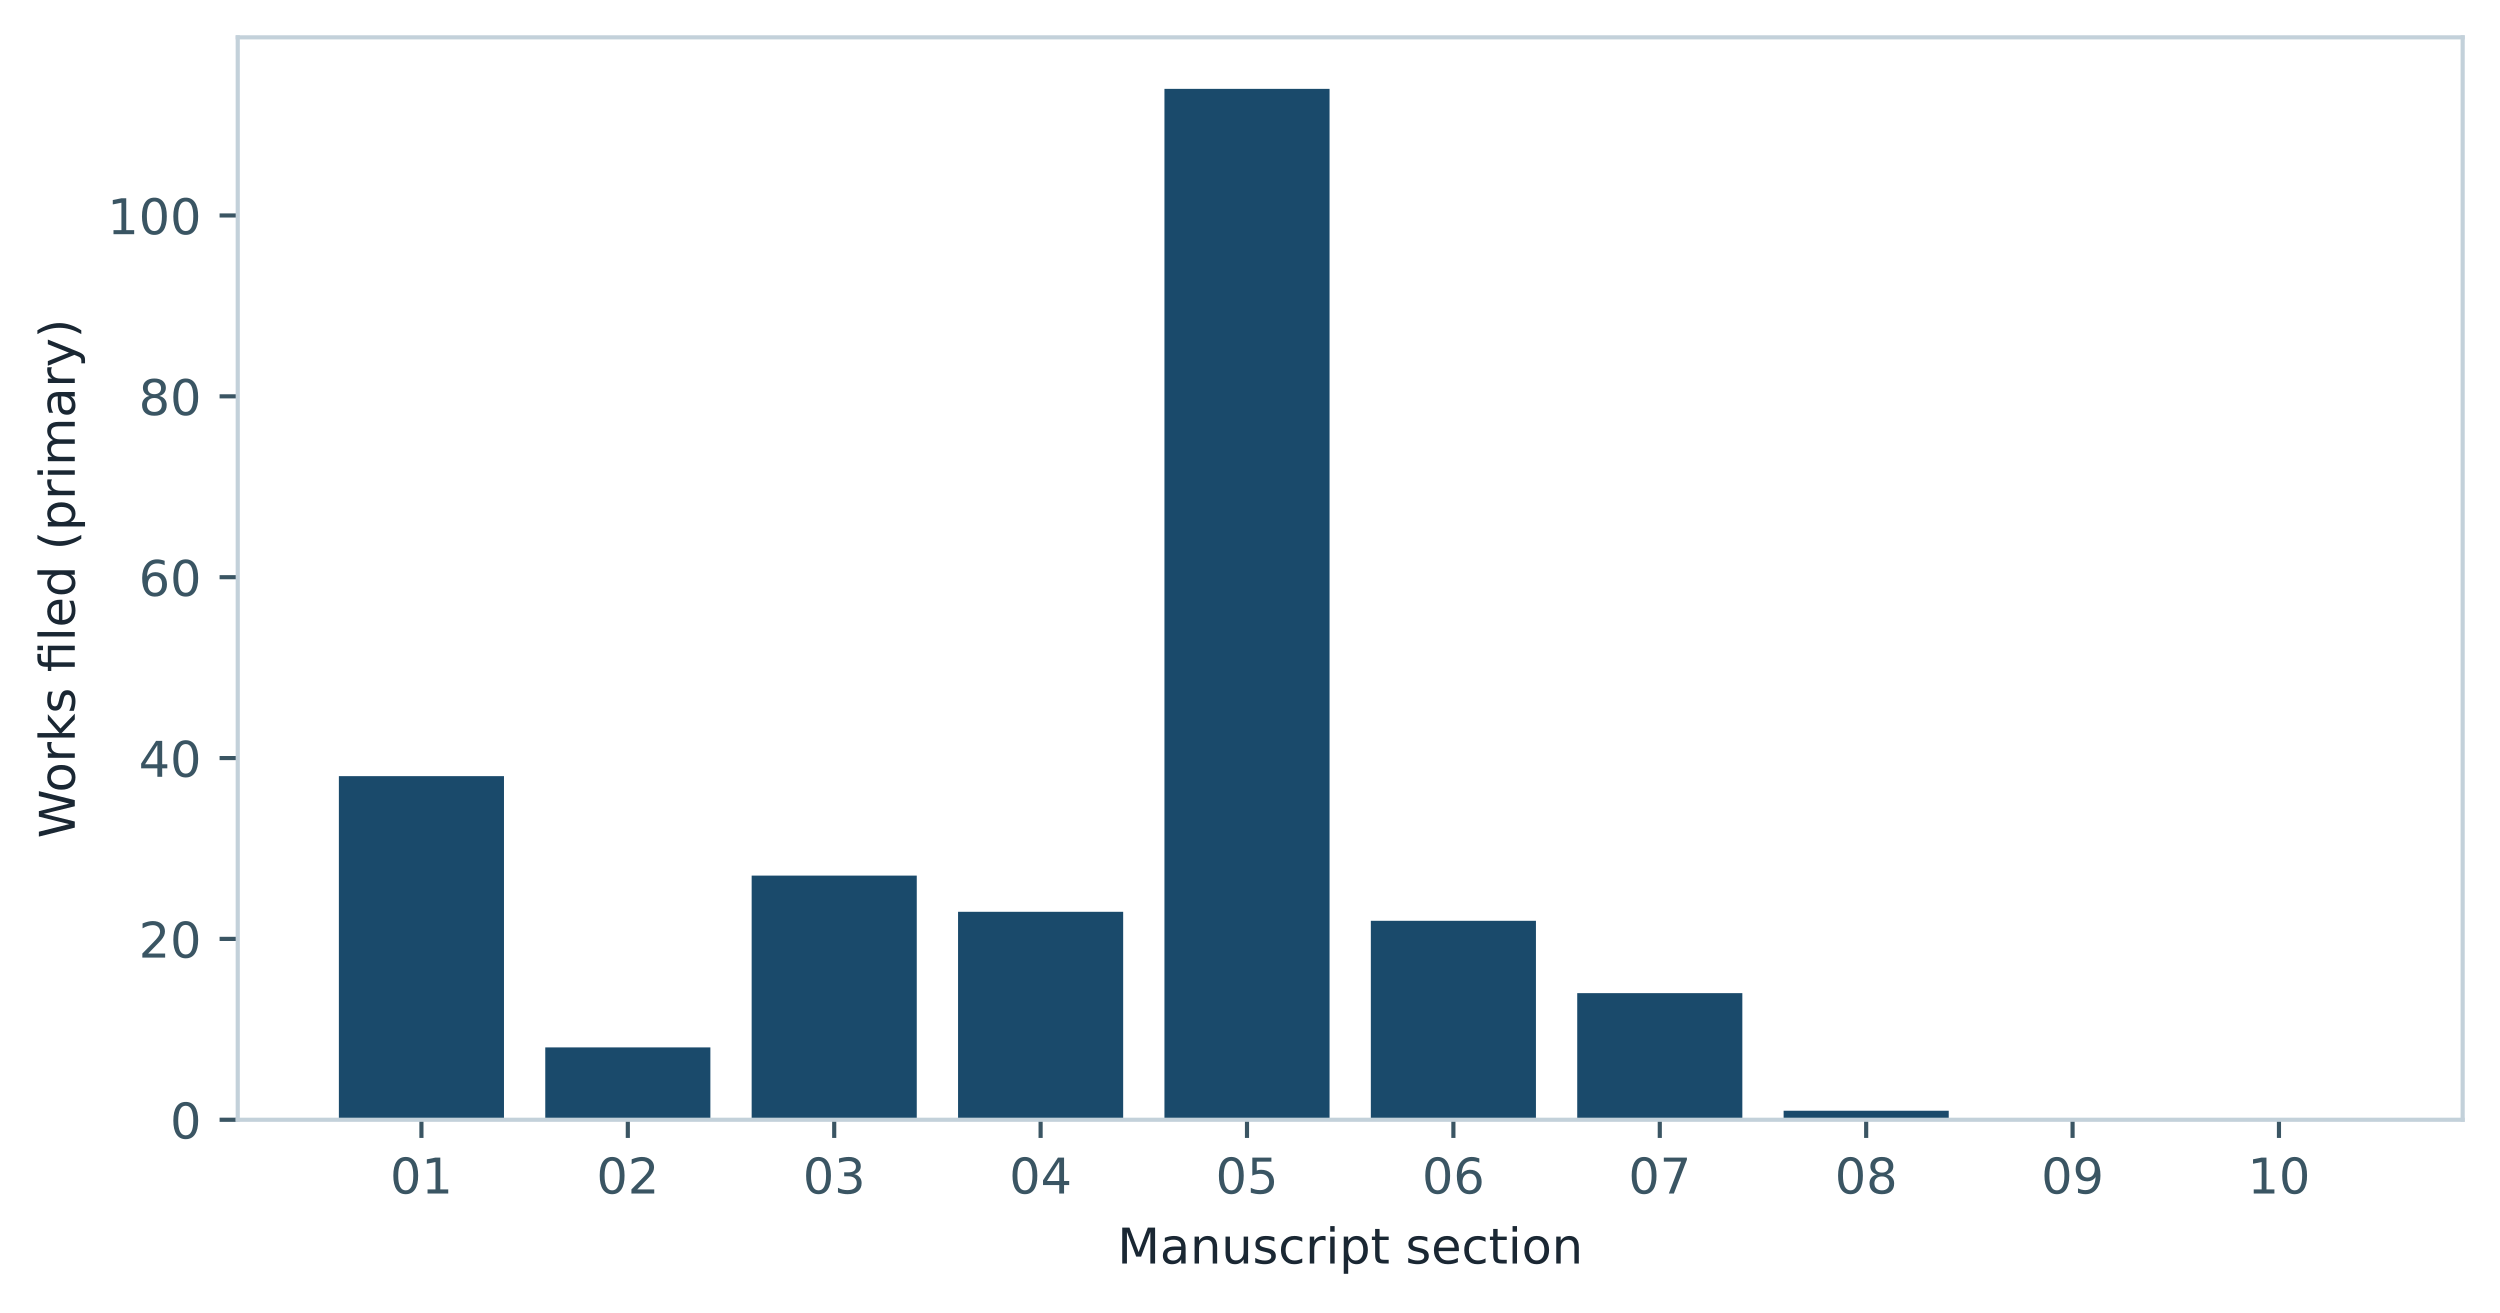
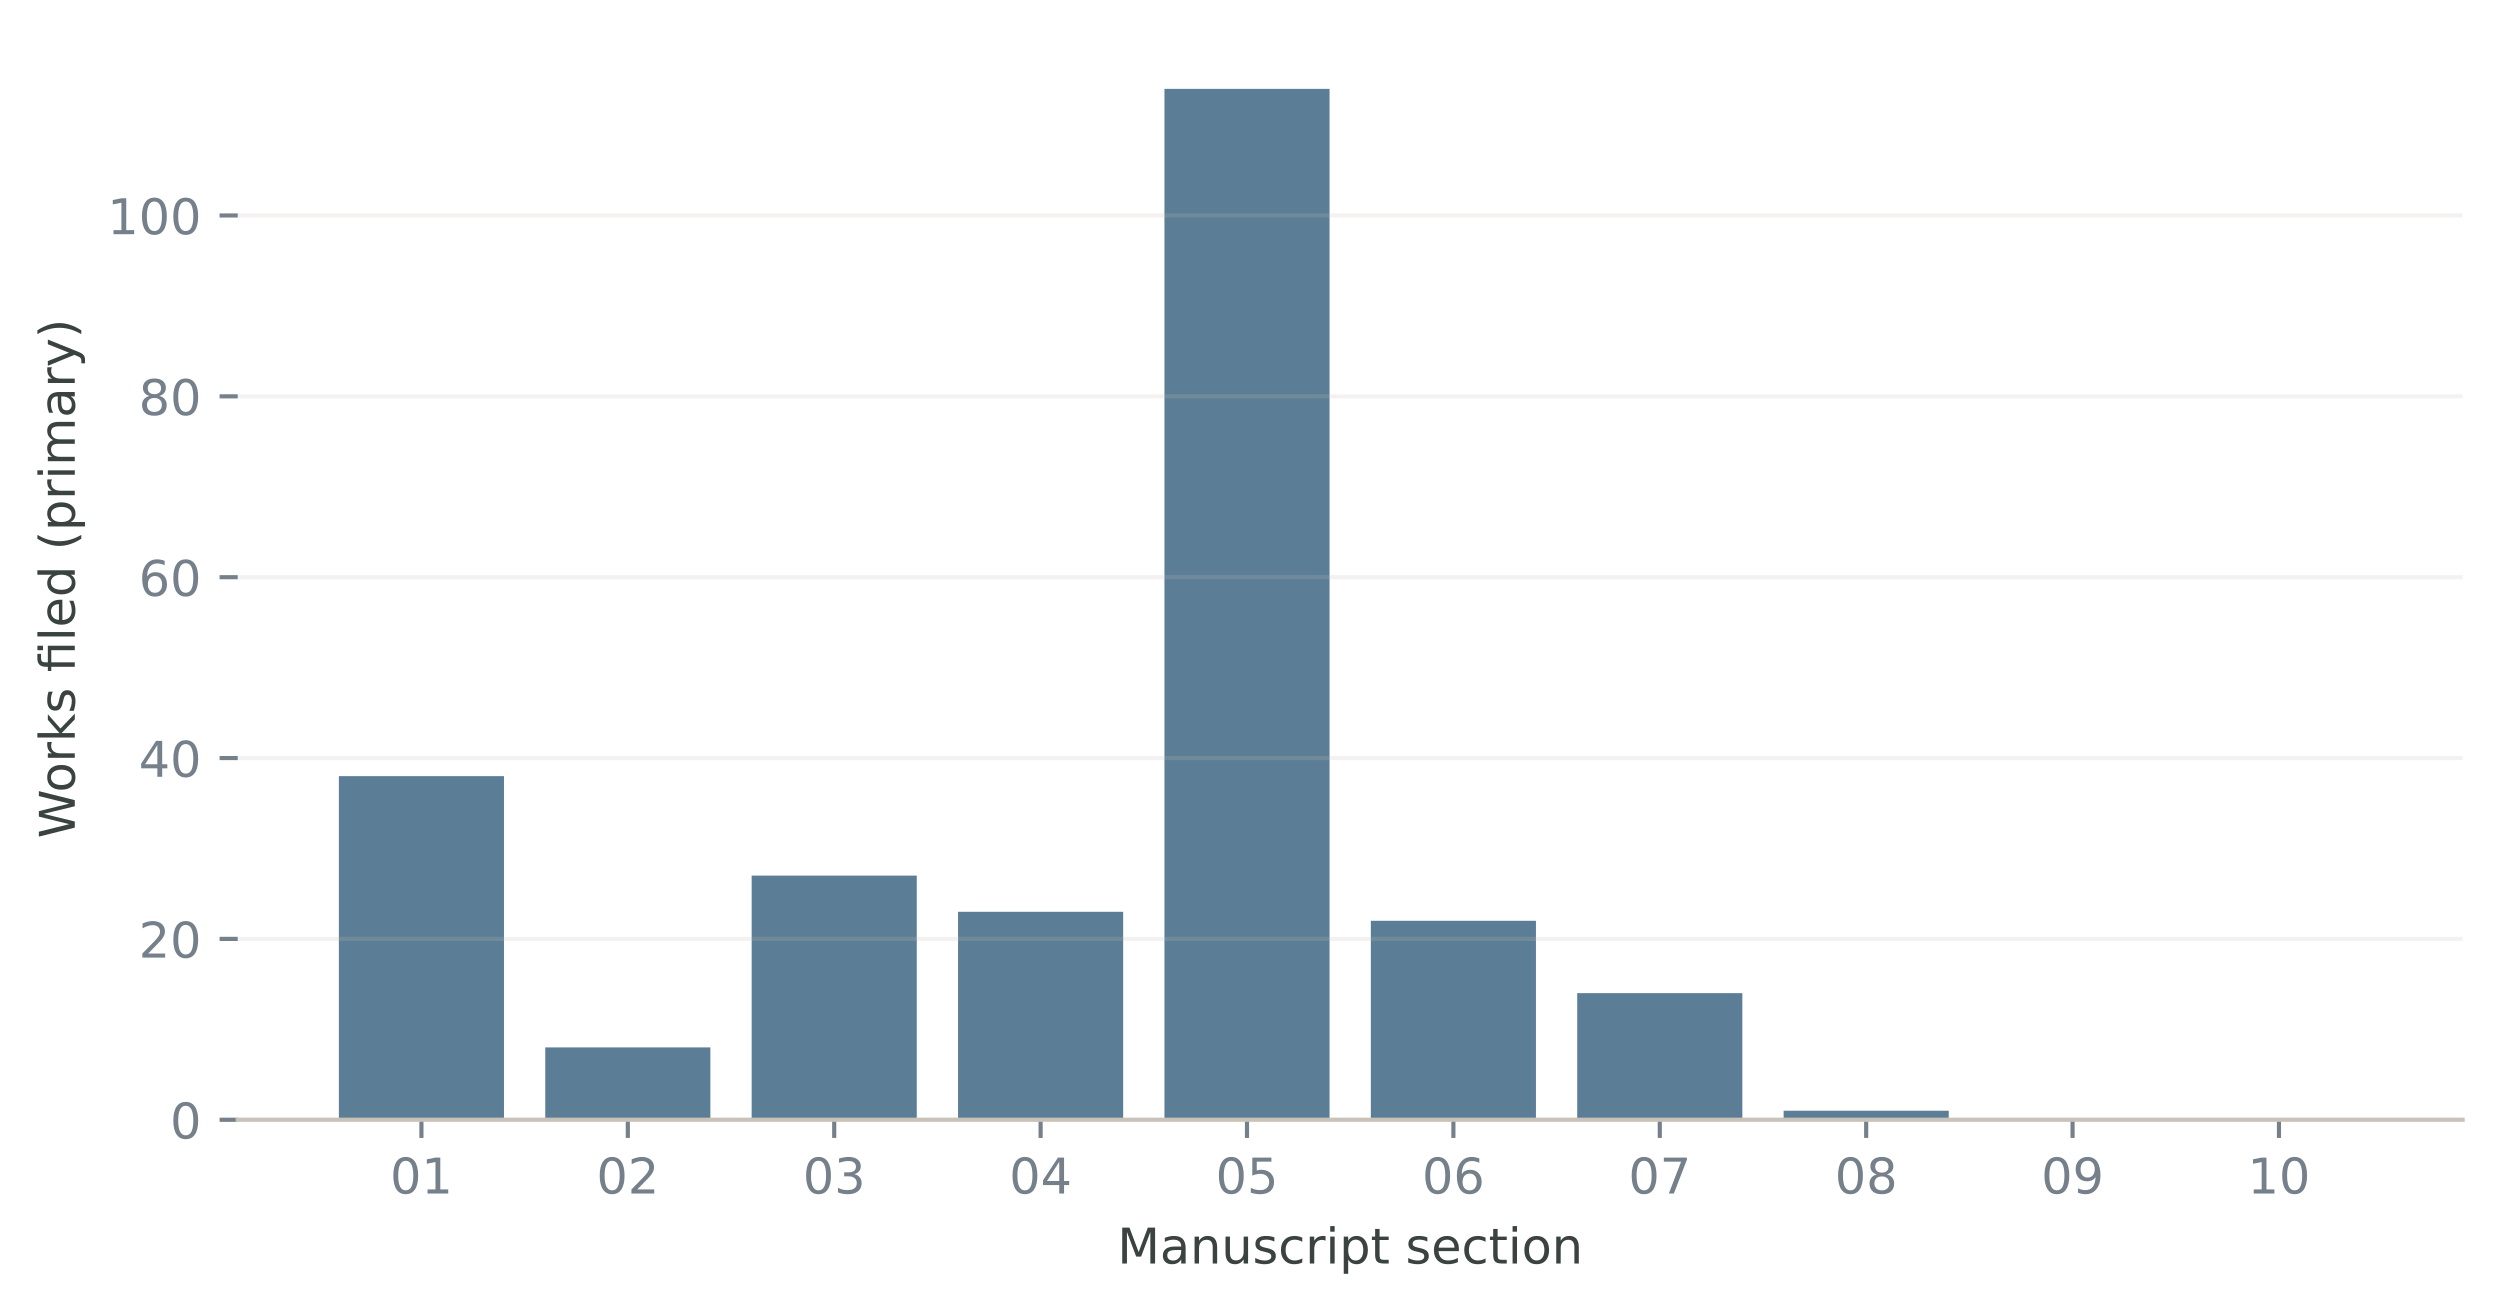
<svg xmlns="http://www.w3.org/2000/svg" xmlns:xlink="http://www.w3.org/1999/xlink" width="481.978pt" height="253.081pt" viewBox="0 0 481.978 253.081" version="1.1">
  <defs>
    <style type="text/css">*{stroke-linejoin: round; stroke-linecap: butt}</style>
  </defs>
  <g id="figure_1">
    <g id="patch_1">
      <path d="M 0 253.081  L 481.978 253.081  L 481.978 0  L 0 0  L 0 253.081  z " style="fill: none" />
    </g>
    <g id="axes_1">
      <g id="patch_2">
        <path d="M 45.834 215.88  L 474.778 215.88  L 474.778 7.2  L 45.834 7.2  L 45.834 215.88  z " style="fill: none" />
      </g>
      <g id="patch_3">
-         <path d="M 65.331 215.88  L 97.164 215.88  L 97.164 149.632  L 65.331 149.632  z " clip-path="url(#p664f98df2a)" style="fill: #1a4a6b" />
+         <path d="M 65.331 215.88  L 97.164 215.88  L 97.164 149.632  L 65.331 149.632  z " clip-path="url(#p5be4bf800c)" style="fill: #5b7d95" />
      </g>
      <g id="patch_4">
-         <path d="M 105.122 215.88  L 136.955 215.88  L 136.955 201.933  L 105.122 201.933  z " clip-path="url(#p664f98df2a)" style="fill: #1a4a6b" />
+         <path d="M 105.122 215.88  L 136.955 215.88  L 136.955 201.933  L 105.122 201.933  z " clip-path="url(#p5be4bf800c)" style="fill: #5b7d95" />
      </g>
      <g id="patch_5">
-         <path d="M 144.913 215.88  L 176.745 215.88  L 176.745 168.809  L 144.913 168.809  z " clip-path="url(#p664f98df2a)" style="fill: #1a4a6b" />
+         <path d="M 144.913 215.88  L 176.745 215.88  L 176.745 168.809  L 144.913 168.809  z " clip-path="url(#p5be4bf800c)" style="fill: #5b7d95" />
      </g>
      <g id="patch_6">
-         <path d="M 184.703 215.88  L 216.536 215.88  L 216.536 175.783  L 184.703 175.783  z " clip-path="url(#p664f98df2a)" style="fill: #1a4a6b" />
+         <path d="M 184.703 215.88  L 216.536 215.88  L 216.536 175.783  L 184.703 175.783  z " clip-path="url(#p5be4bf800c)" style="fill: #5b7d95" />
      </g>
      <g id="patch_7">
-         <path d="M 224.494 215.88  L 256.327 215.88  L 256.327 17.137  L 224.494 17.137  z " clip-path="url(#p664f98df2a)" style="fill: #1a4a6b" />
+         <path d="M 224.494 215.88  L 256.327 215.88  L 256.327 17.137  L 224.494 17.137  z " clip-path="url(#p5be4bf800c)" style="fill: #5b7d95" />
      </g>
      <g id="patch_8">
-         <path d="M 264.285 215.88  L 296.117 215.88  L 296.117 177.526  L 264.285 177.526  z " clip-path="url(#p664f98df2a)" style="fill: #1a4a6b" />
+         <path d="M 264.285 215.88  L 296.117 215.88  L 296.117 177.526  L 264.285 177.526  z " clip-path="url(#p5be4bf800c)" style="fill: #5b7d95" />
      </g>
      <g id="patch_9">
-         <path d="M 304.075 215.88  L 335.908 215.88  L 335.908 191.473  L 304.075 191.473  z " clip-path="url(#p664f98df2a)" style="fill: #1a4a6b" />
+         <path d="M 304.075 215.88  L 335.908 215.88  L 335.908 191.473  L 304.075 191.473  z " clip-path="url(#p5be4bf800c)" style="fill: #5b7d95" />
      </g>
      <g id="patch_10">
-         <path d="M 343.866 215.88  L 375.699 215.88  L 375.699 214.137  L 343.866 214.137  z " clip-path="url(#p664f98df2a)" style="fill: #1a4a6b" />
+         <path d="M 343.866 215.88  L 375.699 215.88  L 375.699 214.137  L 343.866 214.137  z " clip-path="url(#p5be4bf800c)" style="fill: #5b7d95" />
      </g>
      <g id="patch_11">
-         <path d="M 383.657 215.88  L 415.489 215.88  L 415.489 215.88  L 383.657 215.88  z " clip-path="url(#p664f98df2a)" style="fill: #8fa6b3" />
+         <path d="M 383.657 215.88  L 415.489 215.88  L 415.489 215.88  L 383.657 215.88  z " clip-path="url(#p5be4bf800c)" style="fill: #aeb9b3" />
      </g>
      <g id="patch_12">
-         <path d="M 423.448 215.88  L 455.28 215.88  L 455.28 215.88  L 423.448 215.88  z " clip-path="url(#p664f98df2a)" style="fill: #8fa6b3" />
+         <path d="M 423.448 215.88  L 455.28 215.88  L 455.28 215.88  L 423.448 215.88  z " clip-path="url(#p5be4bf800c)" style="fill: #aeb9b3" />
      </g>
      <g id="matplotlib.axis_1">
        <g id="xtick_1">
          <g id="line2d_1">
            <defs>
-               <path id="m0700bcabcb" d="M 0 0  L 0 3.5  " style="stroke: #3a5563; stroke-width: 0.8" />
+               <path id="m93e51bbd95" d="M 0 0  L 0 3.5  " style="stroke: #75808a; stroke-width: 0.8" />
            </defs>
            <g>
-               <use xlink:href="#m0700bcabcb" x="81.248" y="215.88" style="fill: #3a5563; stroke: #3a5563; stroke-width: 0.8" />
+               <use xlink:href="#m93e51bbd95" x="81.248" y="215.88" style="fill: #75808a; stroke: #75808a; stroke-width: 0.8" />
            </g>
          </g>
          <g id="text_1">
-             <g style="fill: #3a5563" transform="translate(75.20321 230.0978) scale(0.095 -0.095)">
+             <g style="fill: #75808a" transform="translate(75.20321 230.0978) scale(0.095 -0.095)">
              <defs>
                <path id="DejaVuSans-13" d="M 2034 4250  Q 1547 4250 1301 3770  Q 1056 3291 1056 2328  Q 1056 1369 1301 889  Q 1547 409 2034 409  Q 2525 409 2770 889  Q 3016 1369 3016 2328  Q 3016 3291 2770 3770  Q 2525 4250 2034 4250  z M 2034 4750  Q 2819 4750 3233 4129  Q 3647 3509 3647 2328  Q 3647 1150 3233 529  Q 2819 -91 2034 -91  Q 1250 -91 836 529  Q 422 1150 422 2328  Q 422 3509 836 4129  Q 1250 4750 2034 4750  z " transform="scale(0.015625)" />
                <path id="DejaVuSans-14" d="M 794 531  L 1825 531  L 1825 4091  L 703 3866  L 703 4441  L 1819 4666  L 2450 4666  L 2450 531  L 3481 531  L 3481 0  L 794 0  L 794 531  z " transform="scale(0.015625)" />
              </defs>
              <use xlink:href="#DejaVuSans-13" />
              <use xlink:href="#DejaVuSans-14" transform="translate(63.625 0)" />
            </g>
          </g>
        </g>
        <g id="xtick_2">
          <g id="line2d_2">
            <g>
-               <use xlink:href="#m0700bcabcb" x="121.038" y="215.88" style="fill: #3a5563; stroke: #3a5563; stroke-width: 0.8" />
+               <use xlink:href="#m93e51bbd95" x="121.038" y="215.88" style="fill: #75808a; stroke: #75808a; stroke-width: 0.8" />
            </g>
          </g>
          <g id="text_2">
-             <g style="fill: #3a5563" transform="translate(114.9939 230.0978) scale(0.095 -0.095)">
+             <g style="fill: #75808a" transform="translate(114.9939 230.0978) scale(0.095 -0.095)">
              <defs>
                <path id="DejaVuSans-15" d="M 1228 531  L 3431 531  L 3431 0  L 469 0  L 469 531  Q 828 903 1448 1529  Q 2069 2156 2228 2338  Q 2531 2678 2651 2914  Q 2772 3150 2772 3378  Q 2772 3750 2511 3984  Q 2250 4219 1831 4219  Q 1534 4219 1204 4116  Q 875 4013 500 3803  L 500 4441  Q 881 4594 1212 4672  Q 1544 4750 1819 4750  Q 2544 4750 2975 4387  Q 3406 4025 3406 3419  Q 3406 3131 3298 2873  Q 3191 2616 2906 2266  Q 2828 2175 2409 1742  Q 1991 1309 1228 531  z " transform="scale(0.015625)" />
              </defs>
              <use xlink:href="#DejaVuSans-13" />
              <use xlink:href="#DejaVuSans-15" transform="translate(63.625 0)" />
            </g>
          </g>
        </g>
        <g id="xtick_3">
          <g id="line2d_3">
            <g>
-               <use xlink:href="#m0700bcabcb" x="160.829" y="215.88" style="fill: #3a5563; stroke: #3a5563; stroke-width: 0.8" />
+               <use xlink:href="#m93e51bbd95" x="160.829" y="215.88" style="fill: #75808a; stroke: #75808a; stroke-width: 0.8" />
            </g>
          </g>
          <g id="text_3">
-             <g style="fill: #3a5563" transform="translate(154.7846 230.0978) scale(0.095 -0.095)">
+             <g style="fill: #75808a" transform="translate(154.7846 230.0978) scale(0.095 -0.095)">
              <defs>
                <path id="DejaVuSans-16" d="M 2597 2516  Q 3050 2419 3304 2112  Q 3559 1806 3559 1356  Q 3559 666 3084 287  Q 2609 -91 1734 -91  Q 1441 -91 1130 -33  Q 819 25 488 141  L 488 750  Q 750 597 1062 519  Q 1375 441 1716 441  Q 2309 441 2620 675  Q 2931 909 2931 1356  Q 2931 1769 2642 2001  Q 2353 2234 1838 2234  L 1294 2234  L 1294 2753  L 1863 2753  Q 2328 2753 2575 2939  Q 2822 3125 2822 3475  Q 2822 3834 2567 4026  Q 2313 4219 1838 4219  Q 1578 4219 1281 4162  Q 984 4106 628 3988  L 628 4550  Q 988 4650 1302 4700  Q 1616 4750 1894 4750  Q 2613 4750 3031 4423  Q 3450 4097 3450 3541  Q 3450 3153 3228 2886  Q 3006 2619 2597 2516  z " transform="scale(0.015625)" />
              </defs>
              <use xlink:href="#DejaVuSans-13" />
              <use xlink:href="#DejaVuSans-16" transform="translate(63.625 0)" />
            </g>
          </g>
        </g>
        <g id="xtick_4">
          <g id="line2d_4">
            <g>
-               <use xlink:href="#m0700bcabcb" x="200.62" y="215.88" style="fill: #3a5563; stroke: #3a5563; stroke-width: 0.8" />
+               <use xlink:href="#m93e51bbd95" x="200.62" y="215.88" style="fill: #75808a; stroke: #75808a; stroke-width: 0.8" />
            </g>
          </g>
          <g id="text_4">
-             <g style="fill: #3a5563" transform="translate(194.5753 230.0978) scale(0.095 -0.095)">
+             <g style="fill: #75808a" transform="translate(194.5753 230.0978) scale(0.095 -0.095)">
              <defs>
                <path id="DejaVuSans-17" d="M 2419 4116  L 825 1625  L 2419 1625  L 2419 4116  z M 2253 4666  L 3047 4666  L 3047 1625  L 3713 1625  L 3713 1100  L 3047 1100  L 3047 0  L 2419 0  L 2419 1100  L 313 1100  L 313 1709  L 2253 4666  z " transform="scale(0.015625)" />
              </defs>
              <use xlink:href="#DejaVuSans-13" />
              <use xlink:href="#DejaVuSans-17" transform="translate(63.625 0)" />
            </g>
          </g>
        </g>
        <g id="xtick_5">
          <g id="line2d_5">
            <g>
-               <use xlink:href="#m0700bcabcb" x="240.41" y="215.88" style="fill: #3a5563; stroke: #3a5563; stroke-width: 0.8" />
+               <use xlink:href="#m93e51bbd95" x="240.41" y="215.88" style="fill: #75808a; stroke: #75808a; stroke-width: 0.8" />
            </g>
          </g>
          <g id="text_5">
-             <g style="fill: #3a5563" transform="translate(234.366 230.0978) scale(0.095 -0.095)">
+             <g style="fill: #75808a" transform="translate(234.366 230.0978) scale(0.095 -0.095)">
              <defs>
                <path id="DejaVuSans-18" d="M 691 4666  L 3169 4666  L 3169 4134  L 1269 4134  L 1269 2991  Q 1406 3038 1543 3061  Q 1681 3084 1819 3084  Q 2600 3084 3056 2656  Q 3513 2228 3513 1497  Q 3513 744 3044 326  Q 2575 -91 1722 -91  Q 1428 -91 1123 -41  Q 819 9 494 109  L 494 744  Q 775 591 1075 516  Q 1375 441 1709 441  Q 2250 441 2565 725  Q 2881 1009 2881 1497  Q 2881 1984 2565 2268  Q 2250 2553 1709 2553  Q 1456 2553 1204 2497  Q 953 2441 691 2322  L 691 4666  z " transform="scale(0.015625)" />
              </defs>
              <use xlink:href="#DejaVuSans-13" />
              <use xlink:href="#DejaVuSans-18" transform="translate(63.625 0)" />
            </g>
          </g>
        </g>
        <g id="xtick_6">
          <g id="line2d_6">
            <g>
-               <use xlink:href="#m0700bcabcb" x="280.201" y="215.88" style="fill: #3a5563; stroke: #3a5563; stroke-width: 0.8" />
+               <use xlink:href="#m93e51bbd95" x="280.201" y="215.88" style="fill: #75808a; stroke: #75808a; stroke-width: 0.8" />
            </g>
          </g>
          <g id="text_6">
-             <g style="fill: #3a5563" transform="translate(274.1567 230.0978) scale(0.095 -0.095)">
+             <g style="fill: #75808a" transform="translate(274.1567 230.0978) scale(0.095 -0.095)">
              <defs>
                <path id="DejaVuSans-19" d="M 2113 2584  Q 1688 2584 1439 2293  Q 1191 2003 1191 1497  Q 1191 994 1439 701  Q 1688 409 2113 409  Q 2538 409 2786 701  Q 3034 994 3034 1497  Q 3034 2003 2786 2293  Q 2538 2584 2113 2584  z M 3366 4563  L 3366 3988  Q 3128 4100 2886 4159  Q 2644 4219 2406 4219  Q 1781 4219 1451 3797  Q 1122 3375 1075 2522  Q 1259 2794 1537 2939  Q 1816 3084 2150 3084  Q 2853 3084 3261 2657  Q 3669 2231 3669 1497  Q 3669 778 3244 343  Q 2819 -91 2113 -91  Q 1303 -91 875 529  Q 447 1150 447 2328  Q 447 3434 972 4092  Q 1497 4750 2381 4750  Q 2619 4750 2861 4703  Q 3103 4656 3366 4563  z " transform="scale(0.015625)" />
              </defs>
              <use xlink:href="#DejaVuSans-13" />
              <use xlink:href="#DejaVuSans-19" transform="translate(63.625 0)" />
            </g>
          </g>
        </g>
        <g id="xtick_7">
          <g id="line2d_7">
            <g>
-               <use xlink:href="#m0700bcabcb" x="319.992" y="215.88" style="fill: #3a5563; stroke: #3a5563; stroke-width: 0.8" />
+               <use xlink:href="#m93e51bbd95" x="319.992" y="215.88" style="fill: #75808a; stroke: #75808a; stroke-width: 0.8" />
            </g>
          </g>
          <g id="text_7">
-             <g style="fill: #3a5563" transform="translate(313.9473 230.0978) scale(0.095 -0.095)">
+             <g style="fill: #75808a" transform="translate(313.9473 230.0978) scale(0.095 -0.095)">
              <defs>
                <path id="DejaVuSans-1a" d="M 525 4666  L 3525 4666  L 3525 4397  L 1831 0  L 1172 0  L 2766 4134  L 525 4134  L 525 4666  z " transform="scale(0.015625)" />
              </defs>
              <use xlink:href="#DejaVuSans-13" />
              <use xlink:href="#DejaVuSans-1a" transform="translate(63.625 0)" />
            </g>
          </g>
        </g>
        <g id="xtick_8">
          <g id="line2d_8">
            <g>
-               <use xlink:href="#m0700bcabcb" x="359.782" y="215.88" style="fill: #3a5563; stroke: #3a5563; stroke-width: 0.8" />
+               <use xlink:href="#m93e51bbd95" x="359.782" y="215.88" style="fill: #75808a; stroke: #75808a; stroke-width: 0.8" />
            </g>
          </g>
          <g id="text_8">
-             <g style="fill: #3a5563" transform="translate(353.738 230.0978) scale(0.095 -0.095)">
+             <g style="fill: #75808a" transform="translate(353.738 230.0978) scale(0.095 -0.095)">
              <defs>
                <path id="DejaVuSans-1b" d="M 2034 2216  Q 1584 2216 1326 1975  Q 1069 1734 1069 1313  Q 1069 891 1326 650  Q 1584 409 2034 409  Q 2484 409 2743 651  Q 3003 894 3003 1313  Q 3003 1734 2745 1975  Q 2488 2216 2034 2216  z M 1403 2484  Q 997 2584 770 2862  Q 544 3141 544 3541  Q 544 4100 942 4425  Q 1341 4750 2034 4750  Q 2731 4750 3128 4425  Q 3525 4100 3525 3541  Q 3525 3141 3298 2862  Q 3072 2584 2669 2484  Q 3125 2378 3379 2068  Q 3634 1759 3634 1313  Q 3634 634 3220 271  Q 2806 -91 2034 -91  Q 1263 -91 848 271  Q 434 634 434 1313  Q 434 1759 690 2068  Q 947 2378 1403 2484  z M 1172 3481  Q 1172 3119 1398 2916  Q 1625 2713 2034 2713  Q 2441 2713 2670 2916  Q 2900 3119 2900 3481  Q 2900 3844 2670 4047  Q 2441 4250 2034 4250  Q 1625 4250 1398 4047  Q 1172 3844 1172 3481  z " transform="scale(0.015625)" />
              </defs>
              <use xlink:href="#DejaVuSans-13" />
              <use xlink:href="#DejaVuSans-1b" transform="translate(63.625 0)" />
            </g>
          </g>
        </g>
        <g id="xtick_9">
          <g id="line2d_9">
            <g>
-               <use xlink:href="#m0700bcabcb" x="399.573" y="215.88" style="fill: #3a5563; stroke: #3a5563; stroke-width: 0.8" />
+               <use xlink:href="#m93e51bbd95" x="399.573" y="215.88" style="fill: #75808a; stroke: #75808a; stroke-width: 0.8" />
            </g>
          </g>
          <g id="text_9">
-             <g style="fill: #3a5563" transform="translate(393.5287 230.0978) scale(0.095 -0.095)">
+             <g style="fill: #75808a" transform="translate(393.5287 230.0978) scale(0.095 -0.095)">
              <defs>
                <path id="DejaVuSans-1c" d="M 703 97  L 703 672  Q 941 559 1184 500  Q 1428 441 1663 441  Q 2288 441 2617 861  Q 2947 1281 2994 2138  Q 2813 1869 2534 1725  Q 2256 1581 1919 1581  Q 1219 1581 811 2004  Q 403 2428 403 3163  Q 403 3881 828 4315  Q 1253 4750 1959 4750  Q 2769 4750 3195 4129  Q 3622 3509 3622 2328  Q 3622 1225 3098 567  Q 2575 -91 1691 -91  Q 1453 -91 1209 -44  Q 966 3 703 97  z M 1959 2075  Q 2384 2075 2632 2365  Q 2881 2656 2881 3163  Q 2881 3666 2632 3958  Q 2384 4250 1959 4250  Q 1534 4250 1286 3958  Q 1038 3666 1038 3163  Q 1038 2656 1286 2365  Q 1534 2075 1959 2075  z " transform="scale(0.015625)" />
              </defs>
              <use xlink:href="#DejaVuSans-13" />
              <use xlink:href="#DejaVuSans-1c" transform="translate(63.625 0)" />
            </g>
          </g>
        </g>
        <g id="xtick_10">
          <g id="line2d_10">
            <g>
-               <use xlink:href="#m0700bcabcb" x="439.364" y="215.88" style="fill: #3a5563; stroke: #3a5563; stroke-width: 0.8" />
+               <use xlink:href="#m93e51bbd95" x="439.364" y="215.88" style="fill: #75808a; stroke: #75808a; stroke-width: 0.8" />
            </g>
          </g>
          <g id="text_10">
-             <g style="fill: #3a5563" transform="translate(433.3194 230.0978) scale(0.095 -0.095)">
+             <g style="fill: #75808a" transform="translate(433.3194 230.0978) scale(0.095 -0.095)">
              <use xlink:href="#DejaVuSans-14" />
              <use xlink:href="#DejaVuSans-13" transform="translate(63.625 0)" />
            </g>
          </g>
        </g>
        <g id="text_11">
-           <g style="fill: #1a2733" transform="translate(215.4226 243.5985) scale(0.095 -0.095)">
+           <g style="fill: #3a4340" transform="translate(215.4226 243.5985) scale(0.095 -0.095)">
            <defs>
              <path id="DejaVuSans-30" d="M 628 4666  L 1569 4666  L 2759 1491  L 3956 4666  L 4897 4666  L 4897 0  L 4281 0  L 4281 4097  L 3078 897  L 2444 897  L 1241 4097  L 1241 0  L 628 0  L 628 4666  z " transform="scale(0.015625)" />
              <path id="DejaVuSans-44" d="M 2194 1759  Q 1497 1759 1228 1600  Q 959 1441 959 1056  Q 959 750 1161 570  Q 1363 391 1709 391  Q 2188 391 2477 730  Q 2766 1069 2766 1631  L 2766 1759  L 2194 1759  z M 3341 1997  L 3341 0  L 2766 0  L 2766 531  Q 2569 213 2275 61  Q 1981 -91 1556 -91  Q 1019 -91 701 211  Q 384 513 384 1019  Q 384 1609 779 1909  Q 1175 2209 1959 2209  L 2766 2209  L 2766 2266  Q 2766 2663 2505 2880  Q 2244 3097 1772 3097  Q 1472 3097 1187 3025  Q 903 2953 641 2809  L 641 3341  Q 956 3463 1253 3523  Q 1550 3584 1831 3584  Q 2591 3584 2966 3190  Q 3341 2797 3341 1997  z " transform="scale(0.015625)" />
              <path id="DejaVuSans-51" d="M 3513 2113  L 3513 0  L 2938 0  L 2938 2094  Q 2938 2591 2744 2837  Q 2550 3084 2163 3084  Q 1697 3084 1428 2787  Q 1159 2491 1159 1978  L 1159 0  L 581 0  L 581 3500  L 1159 3500  L 1159 2956  Q 1366 3272 1645 3428  Q 1925 3584 2291 3584  Q 2894 3584 3203 3211  Q 3513 2838 3513 2113  z " transform="scale(0.015625)" />
              <path id="DejaVuSans-58" d="M 544 1381  L 544 3500  L 1119 3500  L 1119 1403  Q 1119 906 1312 657  Q 1506 409 1894 409  Q 2359 409 2629 706  Q 2900 1003 2900 1516  L 2900 3500  L 3475 3500  L 3475 0  L 2900 0  L 2900 538  Q 2691 219 2414 64  Q 2138 -91 1772 -91  Q 1169 -91 856 284  Q 544 659 544 1381  z M 1991 3584  L 1991 3584  z " transform="scale(0.015625)" />
              <path id="DejaVuSans-56" d="M 2834 3397  L 2834 2853  Q 2591 2978 2328 3040  Q 2066 3103 1784 3103  Q 1356 3103 1142 2972  Q 928 2841 928 2578  Q 928 2378 1081 2264  Q 1234 2150 1697 2047  L 1894 2003  Q 2506 1872 2764 1633  Q 3022 1394 3022 966  Q 3022 478 2636 193  Q 2250 -91 1575 -91  Q 1294 -91 989 -36  Q 684 19 347 128  L 347 722  Q 666 556 975 473  Q 1284 391 1588 391  Q 1994 391 2212 530  Q 2431 669 2431 922  Q 2431 1156 2273 1281  Q 2116 1406 1581 1522  L 1381 1569  Q 847 1681 609 1914  Q 372 2147 372 2553  Q 372 3047 722 3315  Q 1072 3584 1716 3584  Q 2034 3584 2315 3537  Q 2597 3491 2834 3397  z " transform="scale(0.015625)" />
              <path id="DejaVuSans-46" d="M 3122 3366  L 3122 2828  Q 2878 2963 2633 3030  Q 2388 3097 2138 3097  Q 1578 3097 1268 2742  Q 959 2388 959 1747  Q 959 1106 1268 751  Q 1578 397 2138 397  Q 2388 397 2633 464  Q 2878 531 3122 666  L 3122 134  Q 2881 22 2623 -34  Q 2366 -91 2075 -91  Q 1284 -91 818 406  Q 353 903 353 1747  Q 353 2603 823 3093  Q 1294 3584 2113 3584  Q 2378 3584 2631 3529  Q 2884 3475 3122 3366  z " transform="scale(0.015625)" />
              <path id="DejaVuSans-55" d="M 2631 2963  Q 2534 3019 2420 3045  Q 2306 3072 2169 3072  Q 1681 3072 1420 2755  Q 1159 2438 1159 1844  L 1159 0  L 581 0  L 581 3500  L 1159 3500  L 1159 2956  Q 1341 3275 1631 3429  Q 1922 3584 2338 3584  Q 2397 3584 2469 3576  Q 2541 3569 2628 3553  L 2631 2963  z " transform="scale(0.015625)" />
              <path id="DejaVuSans-4c" d="M 603 3500  L 1178 3500  L 1178 0  L 603 0  L 603 3500  z M 603 4863  L 1178 4863  L 1178 4134  L 603 4134  L 603 4863  z " transform="scale(0.015625)" />
              <path id="DejaVuSans-53" d="M 1159 525  L 1159 -1331  L 581 -1331  L 581 3500  L 1159 3500  L 1159 2969  Q 1341 3281 1617 3432  Q 1894 3584 2278 3584  Q 2916 3584 3314 3078  Q 3713 2572 3713 1747  Q 3713 922 3314 415  Q 2916 -91 2278 -91  Q 1894 -91 1617 61  Q 1341 213 1159 525  z M 3116 1747  Q 3116 2381 2855 2742  Q 2594 3103 2138 3103  Q 1681 3103 1420 2742  Q 1159 2381 1159 1747  Q 1159 1113 1420 752  Q 1681 391 2138 391  Q 2594 391 2855 752  Q 3116 1113 3116 1747  z " transform="scale(0.015625)" />
              <path id="DejaVuSans-57" d="M 1172 4494  L 1172 3500  L 2356 3500  L 2356 3053  L 1172 3053  L 1172 1153  Q 1172 725 1289 603  Q 1406 481 1766 481  L 2356 481  L 2356 0  L 1766 0  Q 1100 0 847 248  Q 594 497 594 1153  L 594 3053  L 172 3053  L 172 3500  L 594 3500  L 594 4494  L 1172 4494  z " transform="scale(0.015625)" />
              <path id="DejaVuSans-3" transform="scale(0.015625)" />
              <path id="DejaVuSans-48" d="M 3597 1894  L 3597 1613  L 953 1613  Q 991 1019 1311 708  Q 1631 397 2203 397  Q 2534 397 2845 478  Q 3156 559 3463 722  L 3463 178  Q 3153 47 2828 -22  Q 2503 -91 2169 -91  Q 1331 -91 842 396  Q 353 884 353 1716  Q 353 2575 817 3079  Q 1281 3584 2069 3584  Q 2775 3584 3186 3129  Q 3597 2675 3597 1894  z M 3022 2063  Q 3016 2534 2758 2815  Q 2500 3097 2075 3097  Q 1594 3097 1305 2825  Q 1016 2553 972 2059  L 3022 2063  z " transform="scale(0.015625)" />
              <path id="DejaVuSans-52" d="M 1959 3097  Q 1497 3097 1228 2736  Q 959 2375 959 1747  Q 959 1119 1226 758  Q 1494 397 1959 397  Q 2419 397 2687 759  Q 2956 1122 2956 1747  Q 2956 2369 2687 2733  Q 2419 3097 1959 3097  z M 1959 3584  Q 2709 3584 3137 3096  Q 3566 2609 3566 1747  Q 3566 888 3137 398  Q 2709 -91 1959 -91  Q 1206 -91 779 398  Q 353 888 353 1747  Q 353 2609 779 3096  Q 1206 3584 1959 3584  z " transform="scale(0.015625)" />
            </defs>
            <use xlink:href="#DejaVuSans-30" />
            <use xlink:href="#DejaVuSans-44" transform="translate(86.28125 0)" />
            <use xlink:href="#DejaVuSans-51" transform="translate(147.5625 0)" />
            <use xlink:href="#DejaVuSans-58" transform="translate(210.9375 0)" />
            <use xlink:href="#DejaVuSans-56" transform="translate(274.3125 0)" />
            <use xlink:href="#DejaVuSans-46" transform="translate(326.4062 0)" />
            <use xlink:href="#DejaVuSans-55" transform="translate(381.3906 0)" />
            <use xlink:href="#DejaVuSans-4c" transform="translate(422.5 0)" />
            <use xlink:href="#DejaVuSans-53" transform="translate(450.2812 0)" />
            <use xlink:href="#DejaVuSans-57" transform="translate(513.7656 0)" />
            <use xlink:href="#DejaVuSans-3" transform="translate(552.9688 0)" />
            <use xlink:href="#DejaVuSans-56" transform="translate(584.75 0)" />
            <use xlink:href="#DejaVuSans-48" transform="translate(636.8438 0)" />
            <use xlink:href="#DejaVuSans-46" transform="translate(698.375 0)" />
            <use xlink:href="#DejaVuSans-57" transform="translate(753.3594 0)" />
            <use xlink:href="#DejaVuSans-4c" transform="translate(792.5625 0)" />
            <use xlink:href="#DejaVuSans-52" transform="translate(820.3438 0)" />
            <use xlink:href="#DejaVuSans-51" transform="translate(881.5312 0)" />
          </g>
        </g>
      </g>
      <g id="matplotlib.axis_2">
        <g id="ytick_1">
          <g id="line2d_11">
+             <path d="M 45.834 215.88  L 474.778 215.88  " clip-path="url(#p5be4bf800c)" style="fill: none; stroke: #c9c2b8; stroke-opacity: 0.2; stroke-width: 0.8; stroke-linecap: square" />
+           </g>
+           <g id="line2d_12">
            <defs>
-               <path id="m559e2a2d0a" d="M 0 0  L -3.5 0  " style="stroke: #3a5563; stroke-width: 0.8" />
+               <path id="m80fe61036f" d="M 0 0  L -3.5 0  " style="stroke: #75808a; stroke-width: 0.8" />
            </defs>
            <g>
-               <use xlink:href="#m559e2a2d0a" x="45.834" y="215.88" style="fill: #3a5563; stroke: #3a5563; stroke-width: 0.8" />
+               <use xlink:href="#m80fe61036f" x="45.834" y="215.88" style="fill: #75808a; stroke: #75808a; stroke-width: 0.8" />
            </g>
          </g>
          <g id="text_12">
-             <g style="fill: #3a5563" transform="translate(32.78949 219.4889) scale(0.095 -0.095)">
+             <g style="fill: #75808a" transform="translate(32.78949 219.4889) scale(0.095 -0.095)">
              <use xlink:href="#DejaVuSans-13" />
            </g>
          </g>
        </g>
        <g id="ytick_2">
-           <g id="line2d_12">
-             <g>
-               <use xlink:href="#m559e2a2d0a" x="45.834" y="181.013" style="fill: #3a5563; stroke: #3a5563; stroke-width: 0.8" />
+           <g id="line2d_13">
+             <path d="M 45.834 181.013  L 474.778 181.013  " clip-path="url(#p5be4bf800c)" style="fill: none; stroke: #c9c2b8; stroke-opacity: 0.2; stroke-width: 0.8; stroke-linecap: square" />
+           </g>
+           <g id="line2d_14">
+             <g>
+               <use xlink:href="#m80fe61036f" x="45.834" y="181.013" style="fill: #75808a; stroke: #75808a; stroke-width: 0.8" />
            </g>
          </g>
          <g id="text_13">
-             <g style="fill: #3a5563" transform="translate(26.74512 184.6217) scale(0.095 -0.095)">
+             <g style="fill: #75808a" transform="translate(26.74512 184.6217) scale(0.095 -0.095)">
              <use xlink:href="#DejaVuSans-15" />
              <use xlink:href="#DejaVuSans-13" transform="translate(63.625 0)" />
            </g>
          </g>
        </g>
        <g id="ytick_3">
-           <g id="line2d_13">
-             <g>
-               <use xlink:href="#m559e2a2d0a" x="45.834" y="146.146" style="fill: #3a5563; stroke: #3a5563; stroke-width: 0.8" />
+           <g id="line2d_15">
+             <path d="M 45.834 146.146  L 474.778 146.146  " clip-path="url(#p5be4bf800c)" style="fill: none; stroke: #c9c2b8; stroke-opacity: 0.2; stroke-width: 0.8; stroke-linecap: square" />
+           </g>
+           <g id="line2d_16">
+             <g>
+               <use xlink:href="#m80fe61036f" x="45.834" y="146.146" style="fill: #75808a; stroke: #75808a; stroke-width: 0.8" />
            </g>
          </g>
          <g id="text_14">
-             <g style="fill: #3a5563" transform="translate(26.74512 149.7546) scale(0.095 -0.095)">
+             <g style="fill: #75808a" transform="translate(26.74512 149.7546) scale(0.095 -0.095)">
              <use xlink:href="#DejaVuSans-17" />
              <use xlink:href="#DejaVuSans-13" transform="translate(63.625 0)" />
            </g>
          </g>
        </g>
        <g id="ytick_4">
-           <g id="line2d_14">
-             <g>
-               <use xlink:href="#m559e2a2d0a" x="45.834" y="111.278" style="fill: #3a5563; stroke: #3a5563; stroke-width: 0.8" />
+           <g id="line2d_17">
+             <path d="M 45.834 111.278  L 474.778 111.278  " clip-path="url(#p5be4bf800c)" style="fill: none; stroke: #c9c2b8; stroke-opacity: 0.2; stroke-width: 0.8; stroke-linecap: square" />
+           </g>
+           <g id="line2d_18">
+             <g>
+               <use xlink:href="#m80fe61036f" x="45.834" y="111.278" style="fill: #75808a; stroke: #75808a; stroke-width: 0.8" />
            </g>
          </g>
          <g id="text_15">
-             <g style="fill: #3a5563" transform="translate(26.74512 114.8874) scale(0.095 -0.095)">
+             <g style="fill: #75808a" transform="translate(26.74512 114.8874) scale(0.095 -0.095)">
              <use xlink:href="#DejaVuSans-19" />
              <use xlink:href="#DejaVuSans-13" transform="translate(63.625 0)" />
            </g>
          </g>
        </g>
        <g id="ytick_5">
-           <g id="line2d_15">
-             <g>
-               <use xlink:href="#m559e2a2d0a" x="45.834" y="76.411" style="fill: #3a5563; stroke: #3a5563; stroke-width: 0.8" />
+           <g id="line2d_19">
+             <path d="M 45.834 76.411  L 474.778 76.411  " clip-path="url(#p5be4bf800c)" style="fill: none; stroke: #c9c2b8; stroke-opacity: 0.2; stroke-width: 0.8; stroke-linecap: square" />
+           </g>
+           <g id="line2d_20">
+             <g>
+               <use xlink:href="#m80fe61036f" x="45.834" y="76.411" style="fill: #75808a; stroke: #75808a; stroke-width: 0.8" />
            </g>
          </g>
          <g id="text_16">
-             <g style="fill: #3a5563" transform="translate(26.74512 80.02021) scale(0.095 -0.095)">
+             <g style="fill: #75808a" transform="translate(26.74512 80.02021) scale(0.095 -0.095)">
              <use xlink:href="#DejaVuSans-1b" />
              <use xlink:href="#DejaVuSans-13" transform="translate(63.625 0)" />
            </g>
          </g>
        </g>
        <g id="ytick_6">
-           <g id="line2d_16">
-             <g>
-               <use xlink:href="#m559e2a2d0a" x="45.834" y="41.544" style="fill: #3a5563; stroke: #3a5563; stroke-width: 0.8" />
+           <g id="line2d_21">
+             <path d="M 45.834 41.544  L 474.778 41.544  " clip-path="url(#p5be4bf800c)" style="fill: none; stroke: #c9c2b8; stroke-opacity: 0.2; stroke-width: 0.8; stroke-linecap: square" />
+           </g>
+           <g id="line2d_22">
+             <g>
+               <use xlink:href="#m80fe61036f" x="45.834" y="41.544" style="fill: #75808a; stroke: #75808a; stroke-width: 0.8" />
            </g>
          </g>
          <g id="text_17">
-             <g style="fill: #3a5563" transform="translate(20.70074 45.15305) scale(0.095 -0.095)">
+             <g style="fill: #75808a" transform="translate(20.70074 45.15305) scale(0.095 -0.095)">
              <use xlink:href="#DejaVuSans-14" />
              <use xlink:href="#DejaVuSans-13" transform="translate(63.625 0)" />
              <use xlink:href="#DejaVuSans-13" transform="translate(127.25 0)" />
            </g>
          </g>
        </g>
        <g id="text_18">
-           <g style="fill: #1a2733" transform="translate(14.41852 161.6072) rotate(-90) scale(0.095 -0.095)">
+           <g style="fill: #3a4340" transform="translate(14.41852 161.6072) rotate(-90) scale(0.095 -0.095)">
            <defs>
              <path id="DejaVuSans-3a" d="M 213 4666  L 850 4666  L 1831 722  L 2809 4666  L 3519 4666  L 4500 722  L 5478 4666  L 6119 4666  L 4947 0  L 4153 0  L 3169 4050  L 2175 0  L 1381 0  L 213 4666  z " transform="scale(0.015625)" />
              <path id="DejaVuSans-4e" d="M 581 4863  L 1159 4863  L 1159 1991  L 2875 3500  L 3609 3500  L 1753 1863  L 3688 0  L 2938 0  L 1159 1709  L 1159 0  L 581 0  L 581 4863  z " transform="scale(0.015625)" />
              <path id="DejaVuSans-13af" d="M 3431 3500  L 3431 0  L 2853 0  L 2853 3053  L 1275 3053  L 1275 0  L 697 0  L 697 3053  L 147 3053  L 147 3500  L 697 3500  L 697 3744  Q 697 4316 967 4589  Q 1238 4863 1797 4863  L 2375 4863  L 2375 4384  L 1825 4384  Q 1516 4384 1395 4259  Q 1275 4134 1275 3809  L 1275 3500  L 3431 3500  z M 2853 4856  L 3431 4856  L 3431 4128  L 2853 4128  L 2853 4856  z " transform="scale(0.015625)" />
              <path id="DejaVuSans-4f" d="M 603 4863  L 1178 4863  L 1178 0  L 603 0  L 603 4863  z " transform="scale(0.015625)" />
              <path id="DejaVuSans-47" d="M 2906 2969  L 2906 4863  L 3481 4863  L 3481 0  L 2906 0  L 2906 525  Q 2725 213 2448 61  Q 2172 -91 1784 -91  Q 1150 -91 751 415  Q 353 922 353 1747  Q 353 2572 751 3078  Q 1150 3584 1784 3584  Q 2172 3584 2448 3432  Q 2725 3281 2906 2969  z M 947 1747  Q 947 1113 1208 752  Q 1469 391 1925 391  Q 2381 391 2643 752  Q 2906 1113 2906 1747  Q 2906 2381 2643 2742  Q 2381 3103 1925 3103  Q 1469 3103 1208 2742  Q 947 2381 947 1747  z " transform="scale(0.015625)" />
              <path id="DejaVuSans-b" d="M 1984 4856  Q 1566 4138 1362 3434  Q 1159 2731 1159 2009  Q 1159 1288 1364 580  Q 1569 -128 1984 -844  L 1484 -844  Q 1016 -109 783 600  Q 550 1309 550 2009  Q 550 2706 781 3412  Q 1013 4119 1484 4856  L 1984 4856  z " transform="scale(0.015625)" />
              <path id="DejaVuSans-50" d="M 3328 2828  Q 3544 3216 3844 3400  Q 4144 3584 4550 3584  Q 5097 3584 5394 3201  Q 5691 2819 5691 2113  L 5691 0  L 5113 0  L 5113 2094  Q 5113 2597 4934 2840  Q 4756 3084 4391 3084  Q 3944 3084 3684 2787  Q 3425 2491 3425 1978  L 3425 0  L 2847 0  L 2847 2094  Q 2847 2600 2669 2842  Q 2491 3084 2119 3084  Q 1678 3084 1418 2786  Q 1159 2488 1159 1978  L 1159 0  L 581 0  L 581 3500  L 1159 3500  L 1159 2956  Q 1356 3278 1631 3431  Q 1906 3584 2284 3584  Q 2666 3584 2933 3390  Q 3200 3197 3328 2828  z " transform="scale(0.015625)" />
              <path id="DejaVuSans-5c" d="M 2059 -325  Q 1816 -950 1584 -1140  Q 1353 -1331 966 -1331  L 506 -1331  L 506 -850  L 844 -850  Q 1081 -850 1212 -737  Q 1344 -625 1503 -206  L 1606 56  L 191 3500  L 800 3500  L 1894 763  L 2988 3500  L 3597 3500  L 2059 -325  z " transform="scale(0.015625)" />
              <path id="DejaVuSans-c" d="M 513 4856  L 1013 4856  Q 1481 4119 1714 3412  Q 1947 2706 1947 2009  Q 1947 1309 1714 600  Q 1481 -109 1013 -844  L 513 -844  Q 928 -128 1133 580  Q 1338 1288 1338 2009  Q 1338 2731 1133 3434  Q 928 4138 513 4856  z " transform="scale(0.015625)" />
            </defs>
            <use xlink:href="#DejaVuSans-3a" />
            <use xlink:href="#DejaVuSans-52" transform="translate(93.01562 0)" />
            <use xlink:href="#DejaVuSans-55" transform="translate(154.2031 0)" />
            <use xlink:href="#DejaVuSans-4e" transform="translate(195.3125 0)" />
            <use xlink:href="#DejaVuSans-56" transform="translate(253.2188 0)" />
            <use xlink:href="#DejaVuSans-3" transform="translate(305.3125 0)" />
            <use xlink:href="#DejaVuSans-13af" transform="translate(337.0938 0)" />
            <use xlink:href="#DejaVuSans-4f" transform="translate(400.0781 0)" />
            <use xlink:href="#DejaVuSans-48" transform="translate(427.8594 0)" />
            <use xlink:href="#DejaVuSans-47" transform="translate(489.3906 0)" />
            <use xlink:href="#DejaVuSans-3" transform="translate(552.875 0)" />
            <use xlink:href="#DejaVuSans-b" transform="translate(584.6562 0)" />
            <use xlink:href="#DejaVuSans-53" transform="translate(623.6719 0)" />
            <use xlink:href="#DejaVuSans-55" transform="translate(687.1562 0)" />
            <use xlink:href="#DejaVuSans-4c" transform="translate(728.2656 0)" />
            <use xlink:href="#DejaVuSans-50" transform="translate(756.0469 0)" />
            <use xlink:href="#DejaVuSans-44" transform="translate(853.4531 0)" />
            <use xlink:href="#DejaVuSans-55" transform="translate(914.7344 0)" />
            <use xlink:href="#DejaVuSans-5c" transform="translate(955.8438 0)" />
            <use xlink:href="#DejaVuSans-c" transform="translate(1015.031 0)" />
          </g>
        </g>
      </g>
      <g id="patch_13">
-         <path d="M 45.834 215.88  L 45.834 7.2  " style="fill: none; stroke: #c3d1da; stroke-width: 0.8; stroke-linejoin: miter; stroke-linecap: square" />
-       </g>
-       <g id="patch_14">
-         <path d="M 474.778 215.88  L 474.778 7.2  " style="fill: none; stroke: #c3d1da; stroke-width: 0.8; stroke-linejoin: miter; stroke-linecap: square" />
-       </g>
-       <g id="patch_15">
-         <path d="M 45.834 215.88  L 474.778 215.88  " style="fill: none; stroke: #c3d1da; stroke-width: 0.8; stroke-linejoin: miter; stroke-linecap: square" />
-       </g>
-       <g id="patch_16">
-         <path d="M 45.834 7.2  L 474.778 7.2  " style="fill: none; stroke: #c3d1da; stroke-width: 0.8; stroke-linejoin: miter; stroke-linecap: square" />
+         <path d="M 45.834 215.88  L 474.778 215.88  " style="fill: none; stroke: #c9c2b8; stroke-width: 0.8; stroke-linejoin: miter; stroke-linecap: square" />
      </g>
    </g>
  </g>
  <defs>
-     <clipPath id="p664f98df2a">
+     <clipPath id="p5be4bf800c">
      <rect x="45.834" y="7.2" width="428.944" height="208.68" />
    </clipPath>
  </defs>
</svg>
